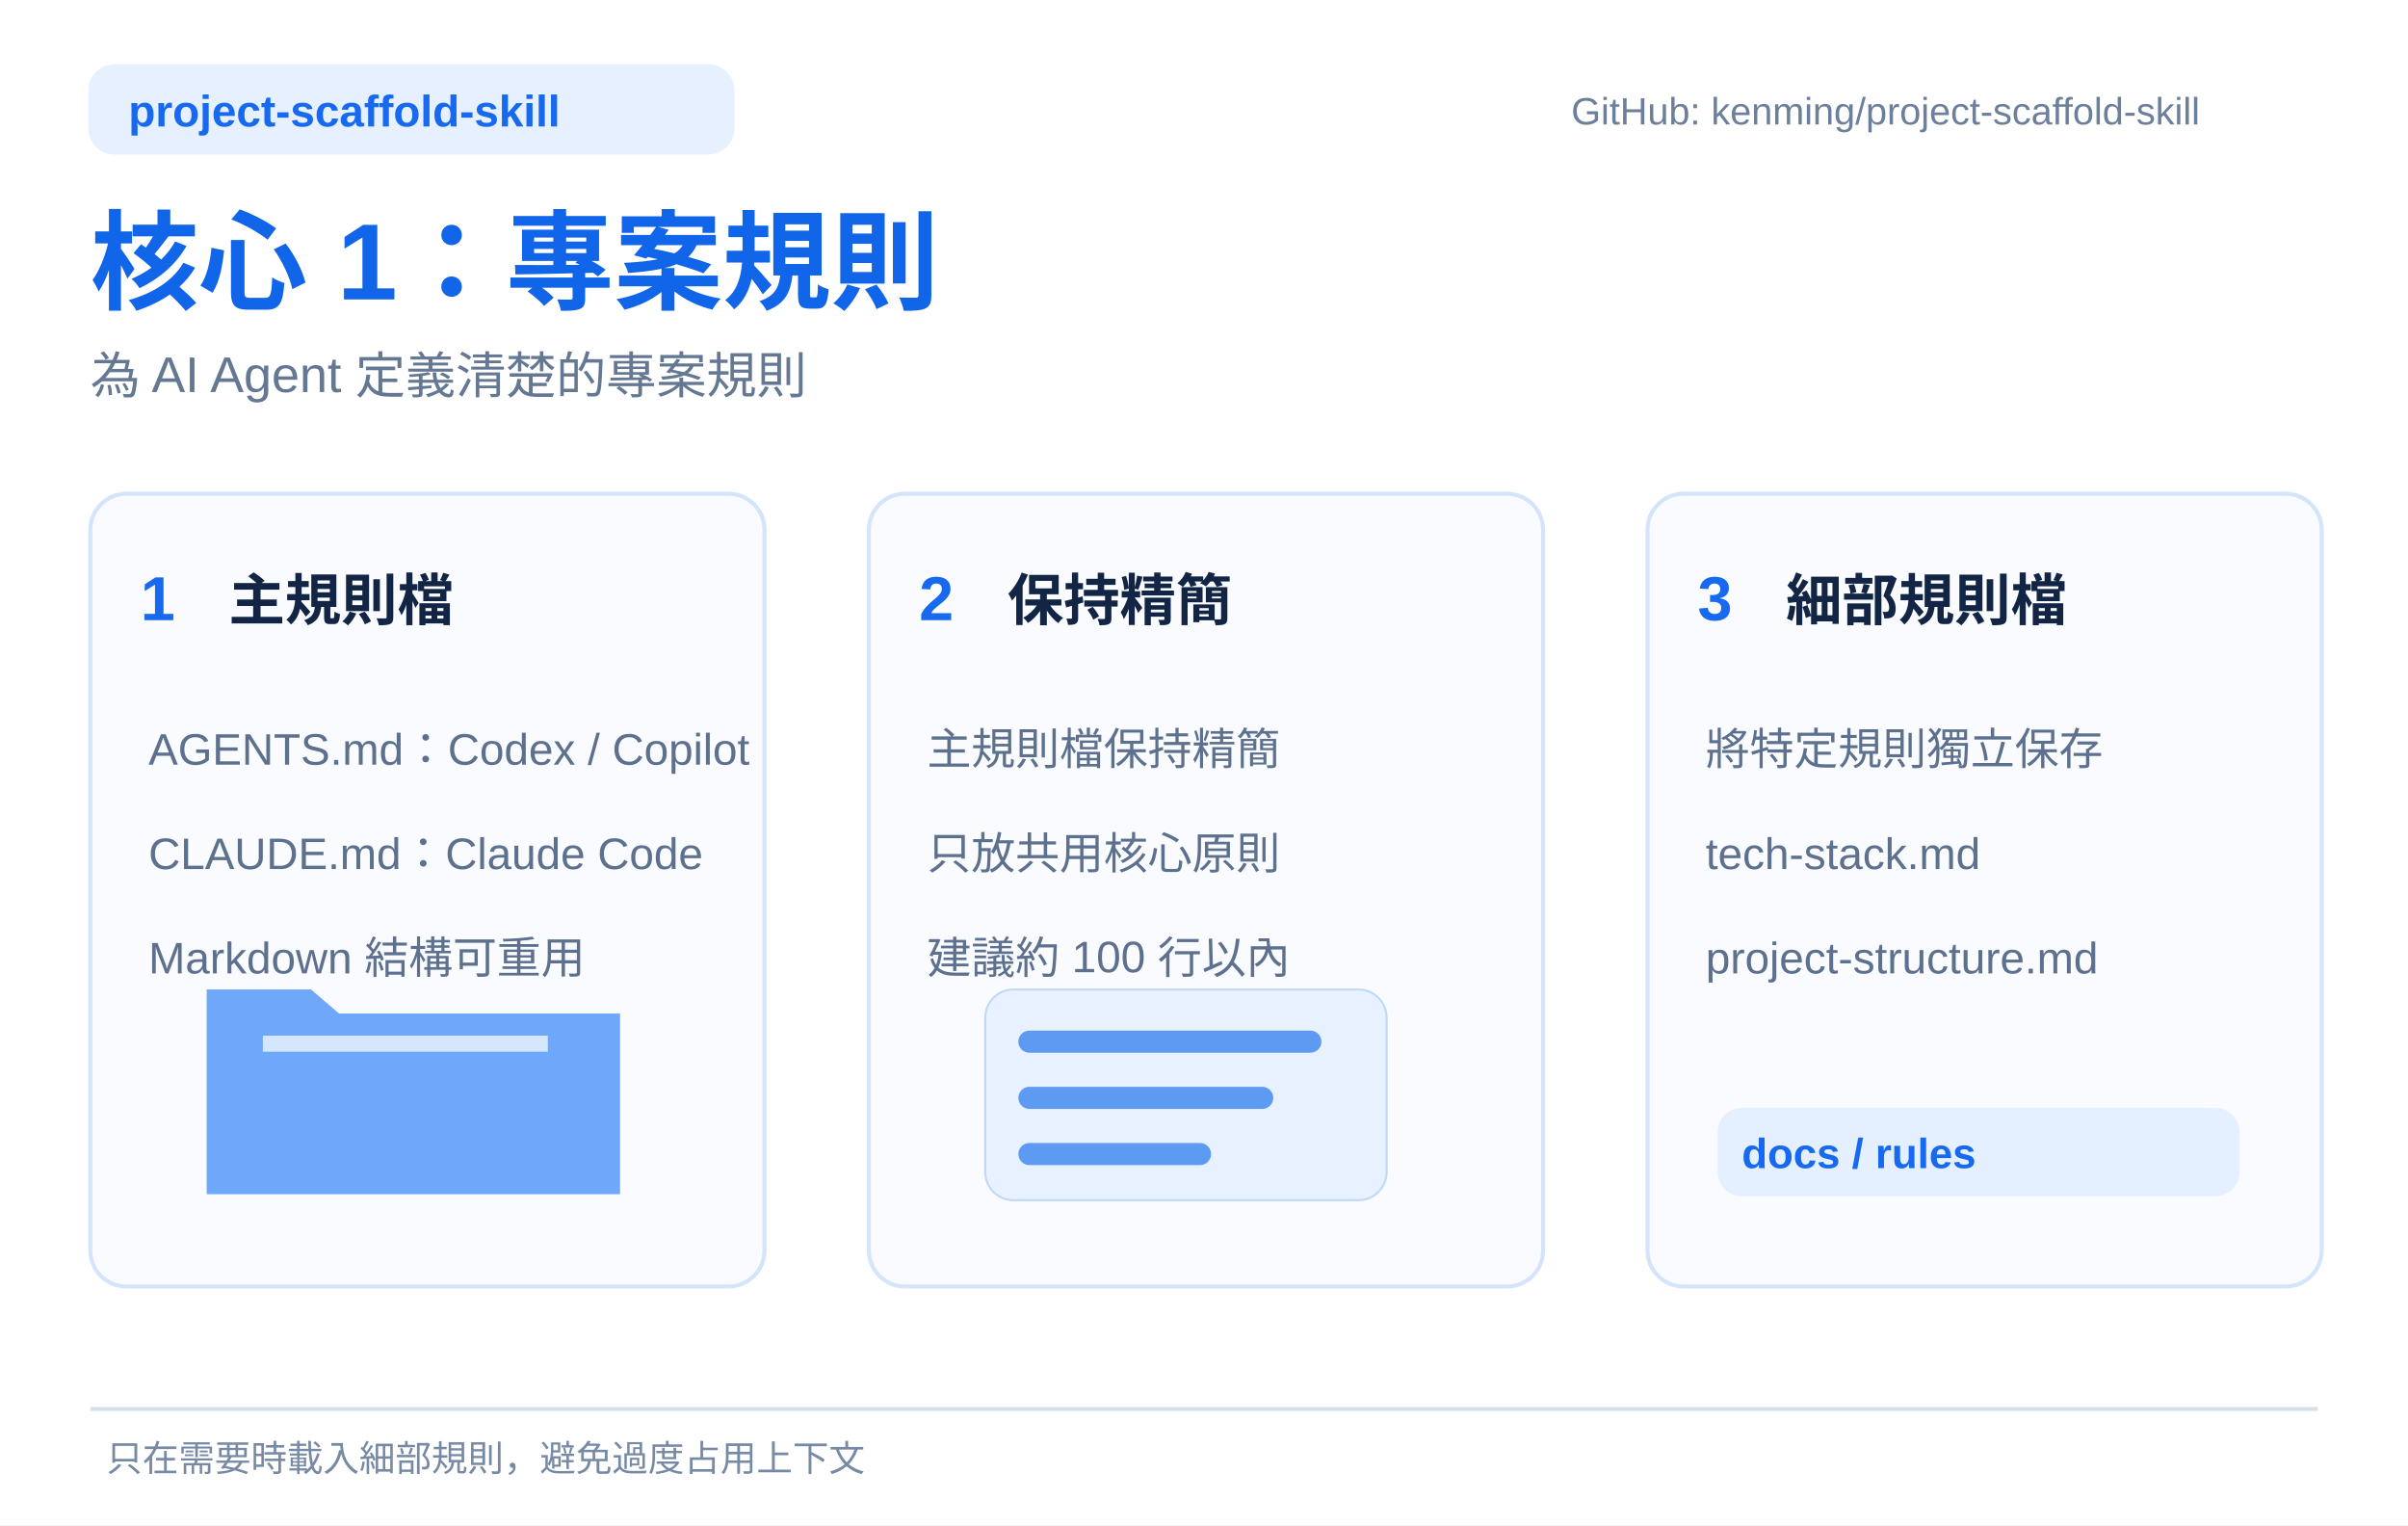
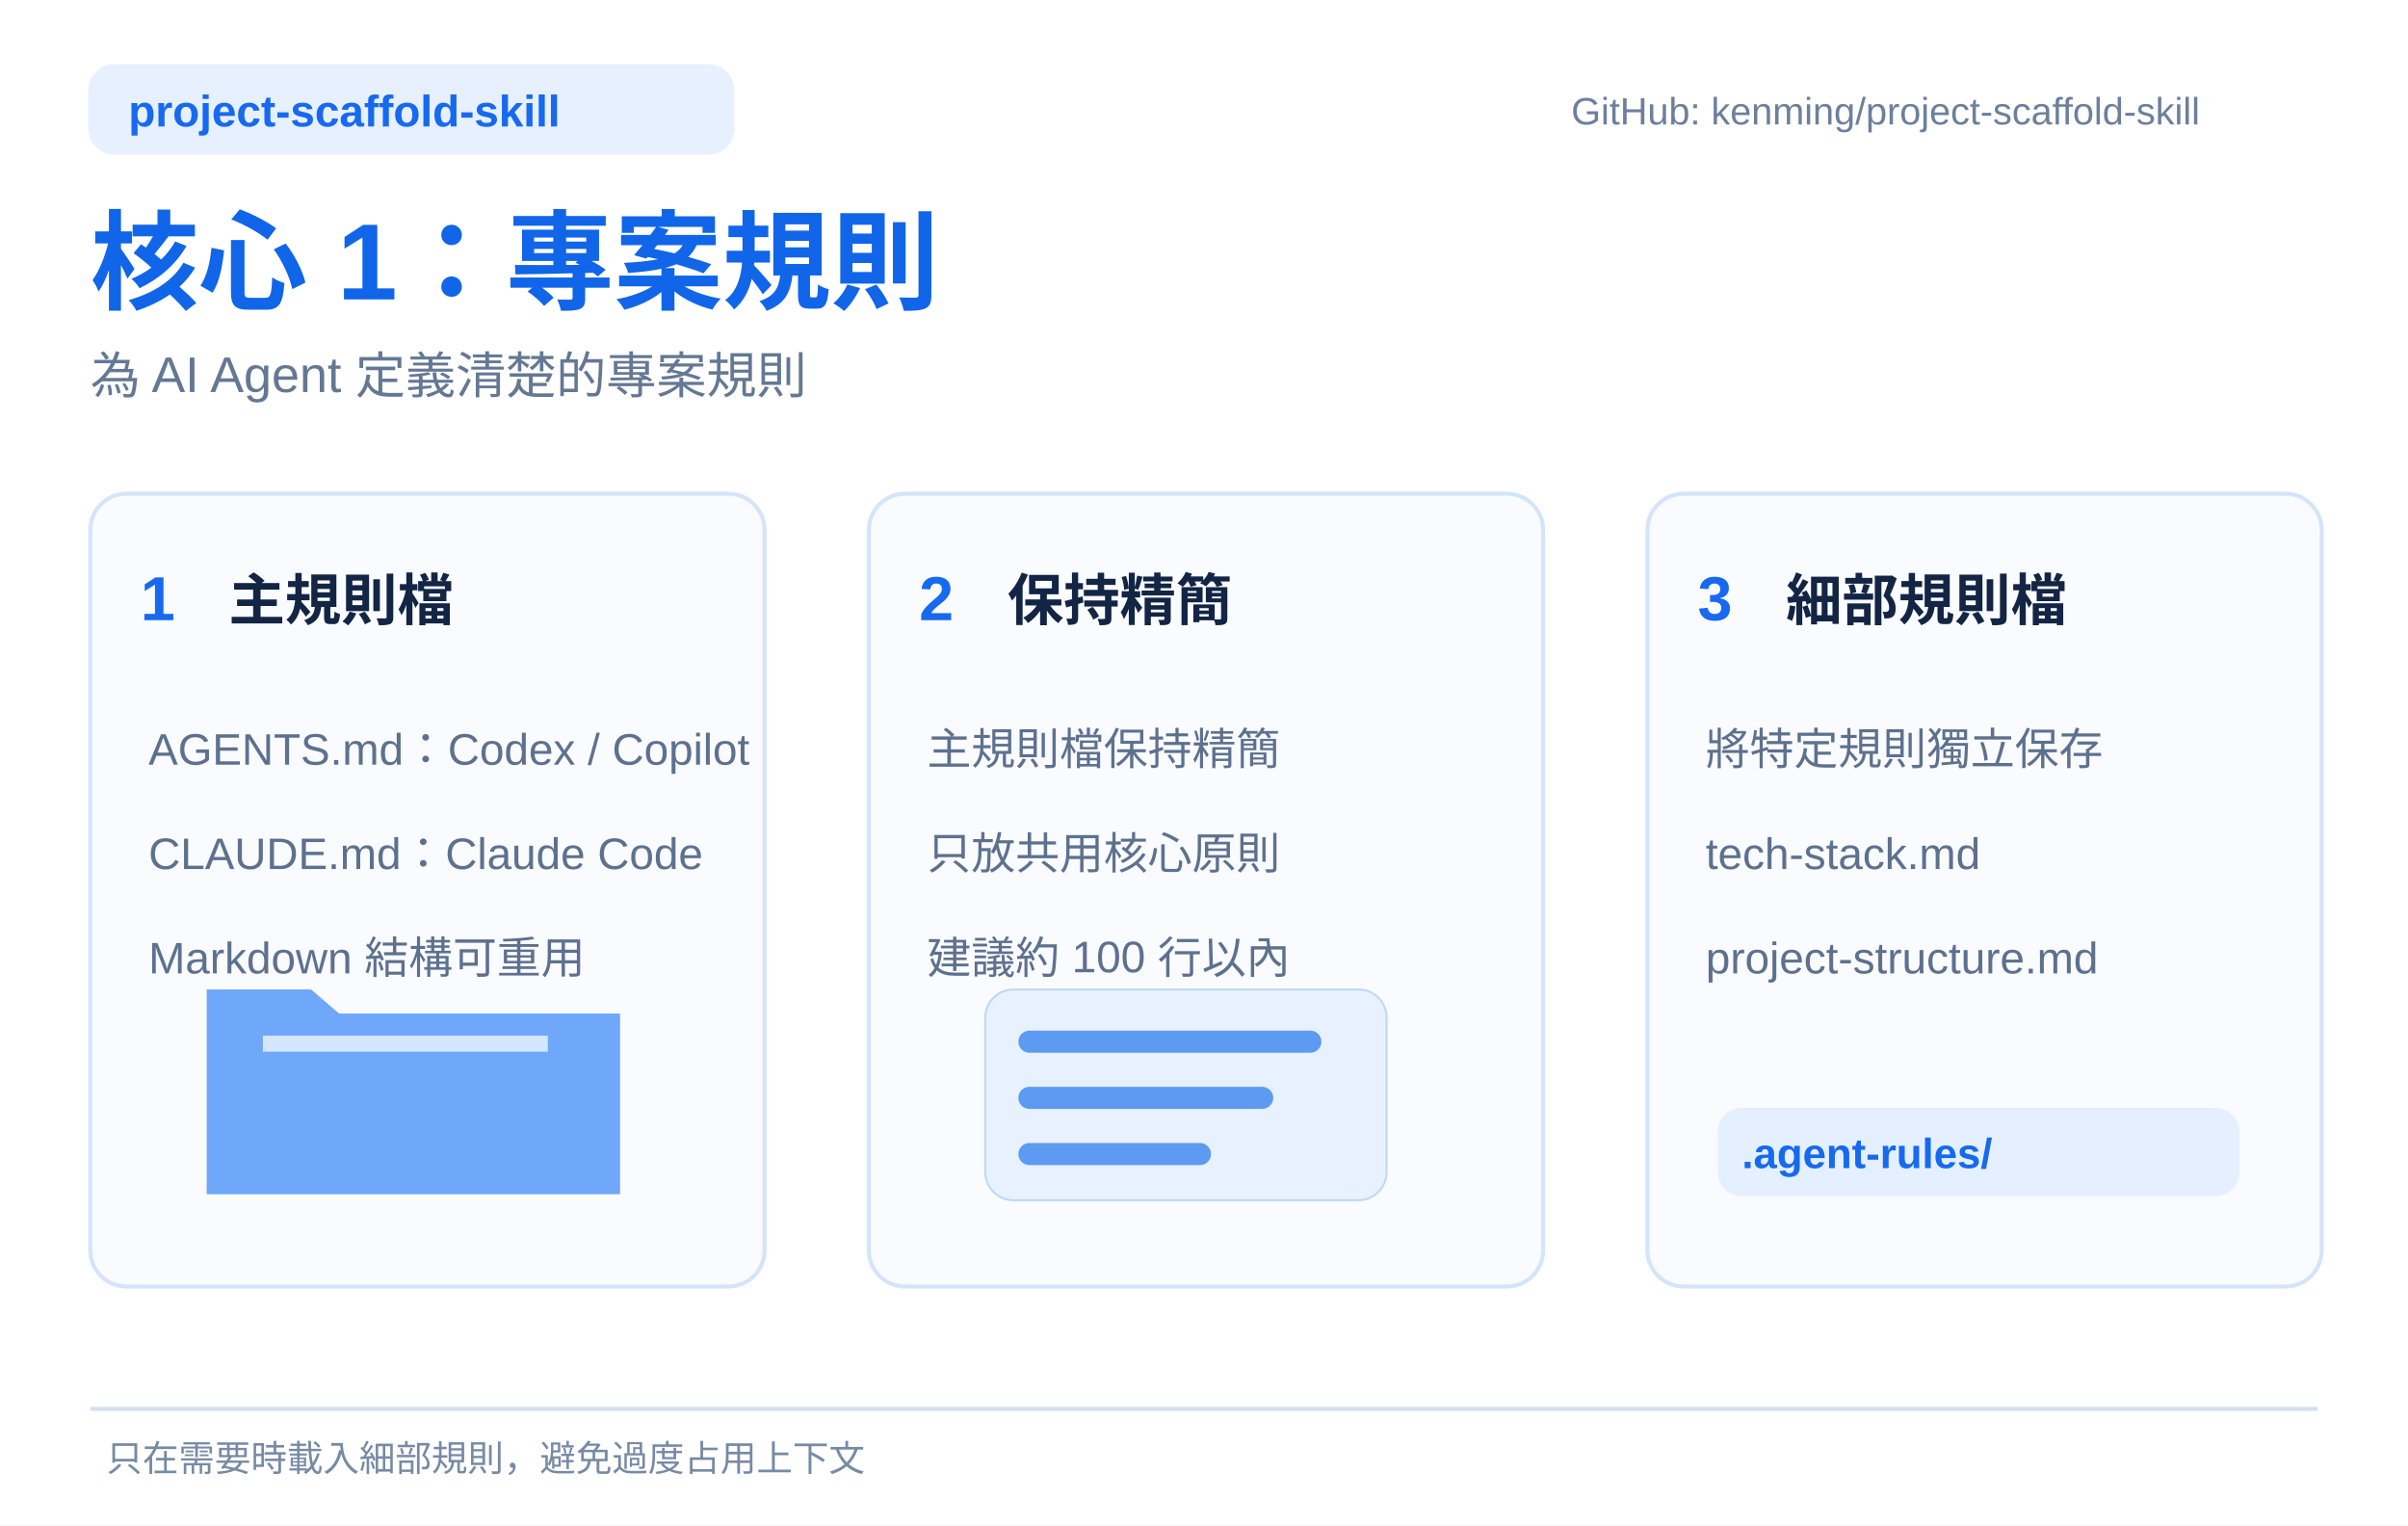
<svg xmlns="http://www.w3.org/2000/svg" width="1200" height="760" viewBox="0 0 1200 760">
  <style>text{font-family:"Segoe UI","Microsoft JhengHei","Noto Sans TC",Arial,sans-serif}</style>
  <rect width="1200" height="760" fill="#fff" />
  <rect x="44" y="32" width="322" height="45" rx="13" fill="#e6f0ff" />
  <text x="64" y="63" font-size="22" fill="#1769ef" font-weight="700">project-scaffold-skill</text>
  <text x="783" y="62" font-size="19" fill="#6c809c" font-weight="400">GitHub: kenming/project-scaffold-skill</text>
  <text x="45" y="150" font-size="54" fill="#1165e9" font-weight="700">核心 1：專案規則</text>
  <text x="45" y="196" font-size="25" fill="#647894" font-weight="400">為 AI Agent 定義清楚的專案規則</text>
  <rect x="45" y="246" width="336" height="395" rx="18" fill="#f9fbff" stroke="#d4e4fa" stroke-width="2" />
  <text x="70" y="309" font-size="31" fill="#1769ef" font-weight="700">1</text>
  <text x="114" y="309" font-size="28" fill="#132544" font-weight="700">主規則檔</text>
  <text x="74" y="381" font-size="22" fill="#5d718f" font-weight="400">AGENTS.md：Codex / Copilot</text>
  <text x="74" y="433" font-size="22" fill="#5d718f" font-weight="400">CLAUDE.md：Claude Code</text>
  <text x="74" y="485" font-size="22" fill="#5d718f" font-weight="400">Markdown 結構可重用</text>
  <path d="M103 493 h52 l14 12 h140 v90 h-206z" fill="#6fa8fa" />
  <path d="M131 520 h142" stroke="#d5e7ff" stroke-width="8" />
  <rect x="433" y="246" width="336" height="395" rx="18" fill="#f9fbff" stroke="#d4e4fa" stroke-width="2" />
  <text x="458" y="309" font-size="31" fill="#1769ef" font-weight="700">2</text>
  <text x="502" y="309" font-size="28" fill="#132544" font-weight="700">保持精簡</text>
  <text x="462" y="381" font-size="22" fill="#5d718f" font-weight="400">主規則檔保持精簡</text>
  <text x="462" y="433" font-size="22" fill="#5d718f" font-weight="400">只放共用核心原則</text>
  <text x="462" y="485" font-size="22" fill="#5d718f" font-weight="400">建議約 100 行以內</text>
  <rect x="491" y="493" width="200" height="105" rx="14" fill="#e7f1ff" stroke="#bed8f6" />
  <path d="M513 519 h140 M513 547 h116 M513 575 h85" stroke="#5d9af2" stroke-width="11" stroke-linecap="round" />
  <rect x="821" y="246" width="336" height="395" rx="18" fill="#f9fbff" stroke="#d4e4fa" stroke-width="2" />
  <text x="846" y="309" font-size="31" fill="#1769ef" font-weight="700">3</text>
  <text x="890" y="309" font-size="28" fill="#132544" font-weight="700">細部規則檔</text>
  <text x="850" y="381" font-size="22" fill="#5d718f" font-weight="400">將特定規則獨立保存</text>
  <text x="850" y="433" font-size="22" fill="#5d718f" font-weight="400">tech-stack.md</text>
  <text x="850" y="485" font-size="22" fill="#5d718f" font-weight="400">project-structure.md</text>
  <rect x="856" y="552" width="260" height="44" rx="12" fill="#e4f0ff" />
-   <text x="868" y="582" font-size="21" fill="#1769ef" font-weight="700">docs / rules</text>
+   <text x="868" y="582" font-size="21" fill="#1769ef" font-weight="700">.agent-rules/</text>
  <path d="M45 702h1110" stroke="#d5e0ed" stroke-width="2" />
  <text x="53" y="733" font-size="18" fill="#778aa5" font-weight="400">只在需要時載入細部規則，避免過度占用上下文</text>
</svg>
